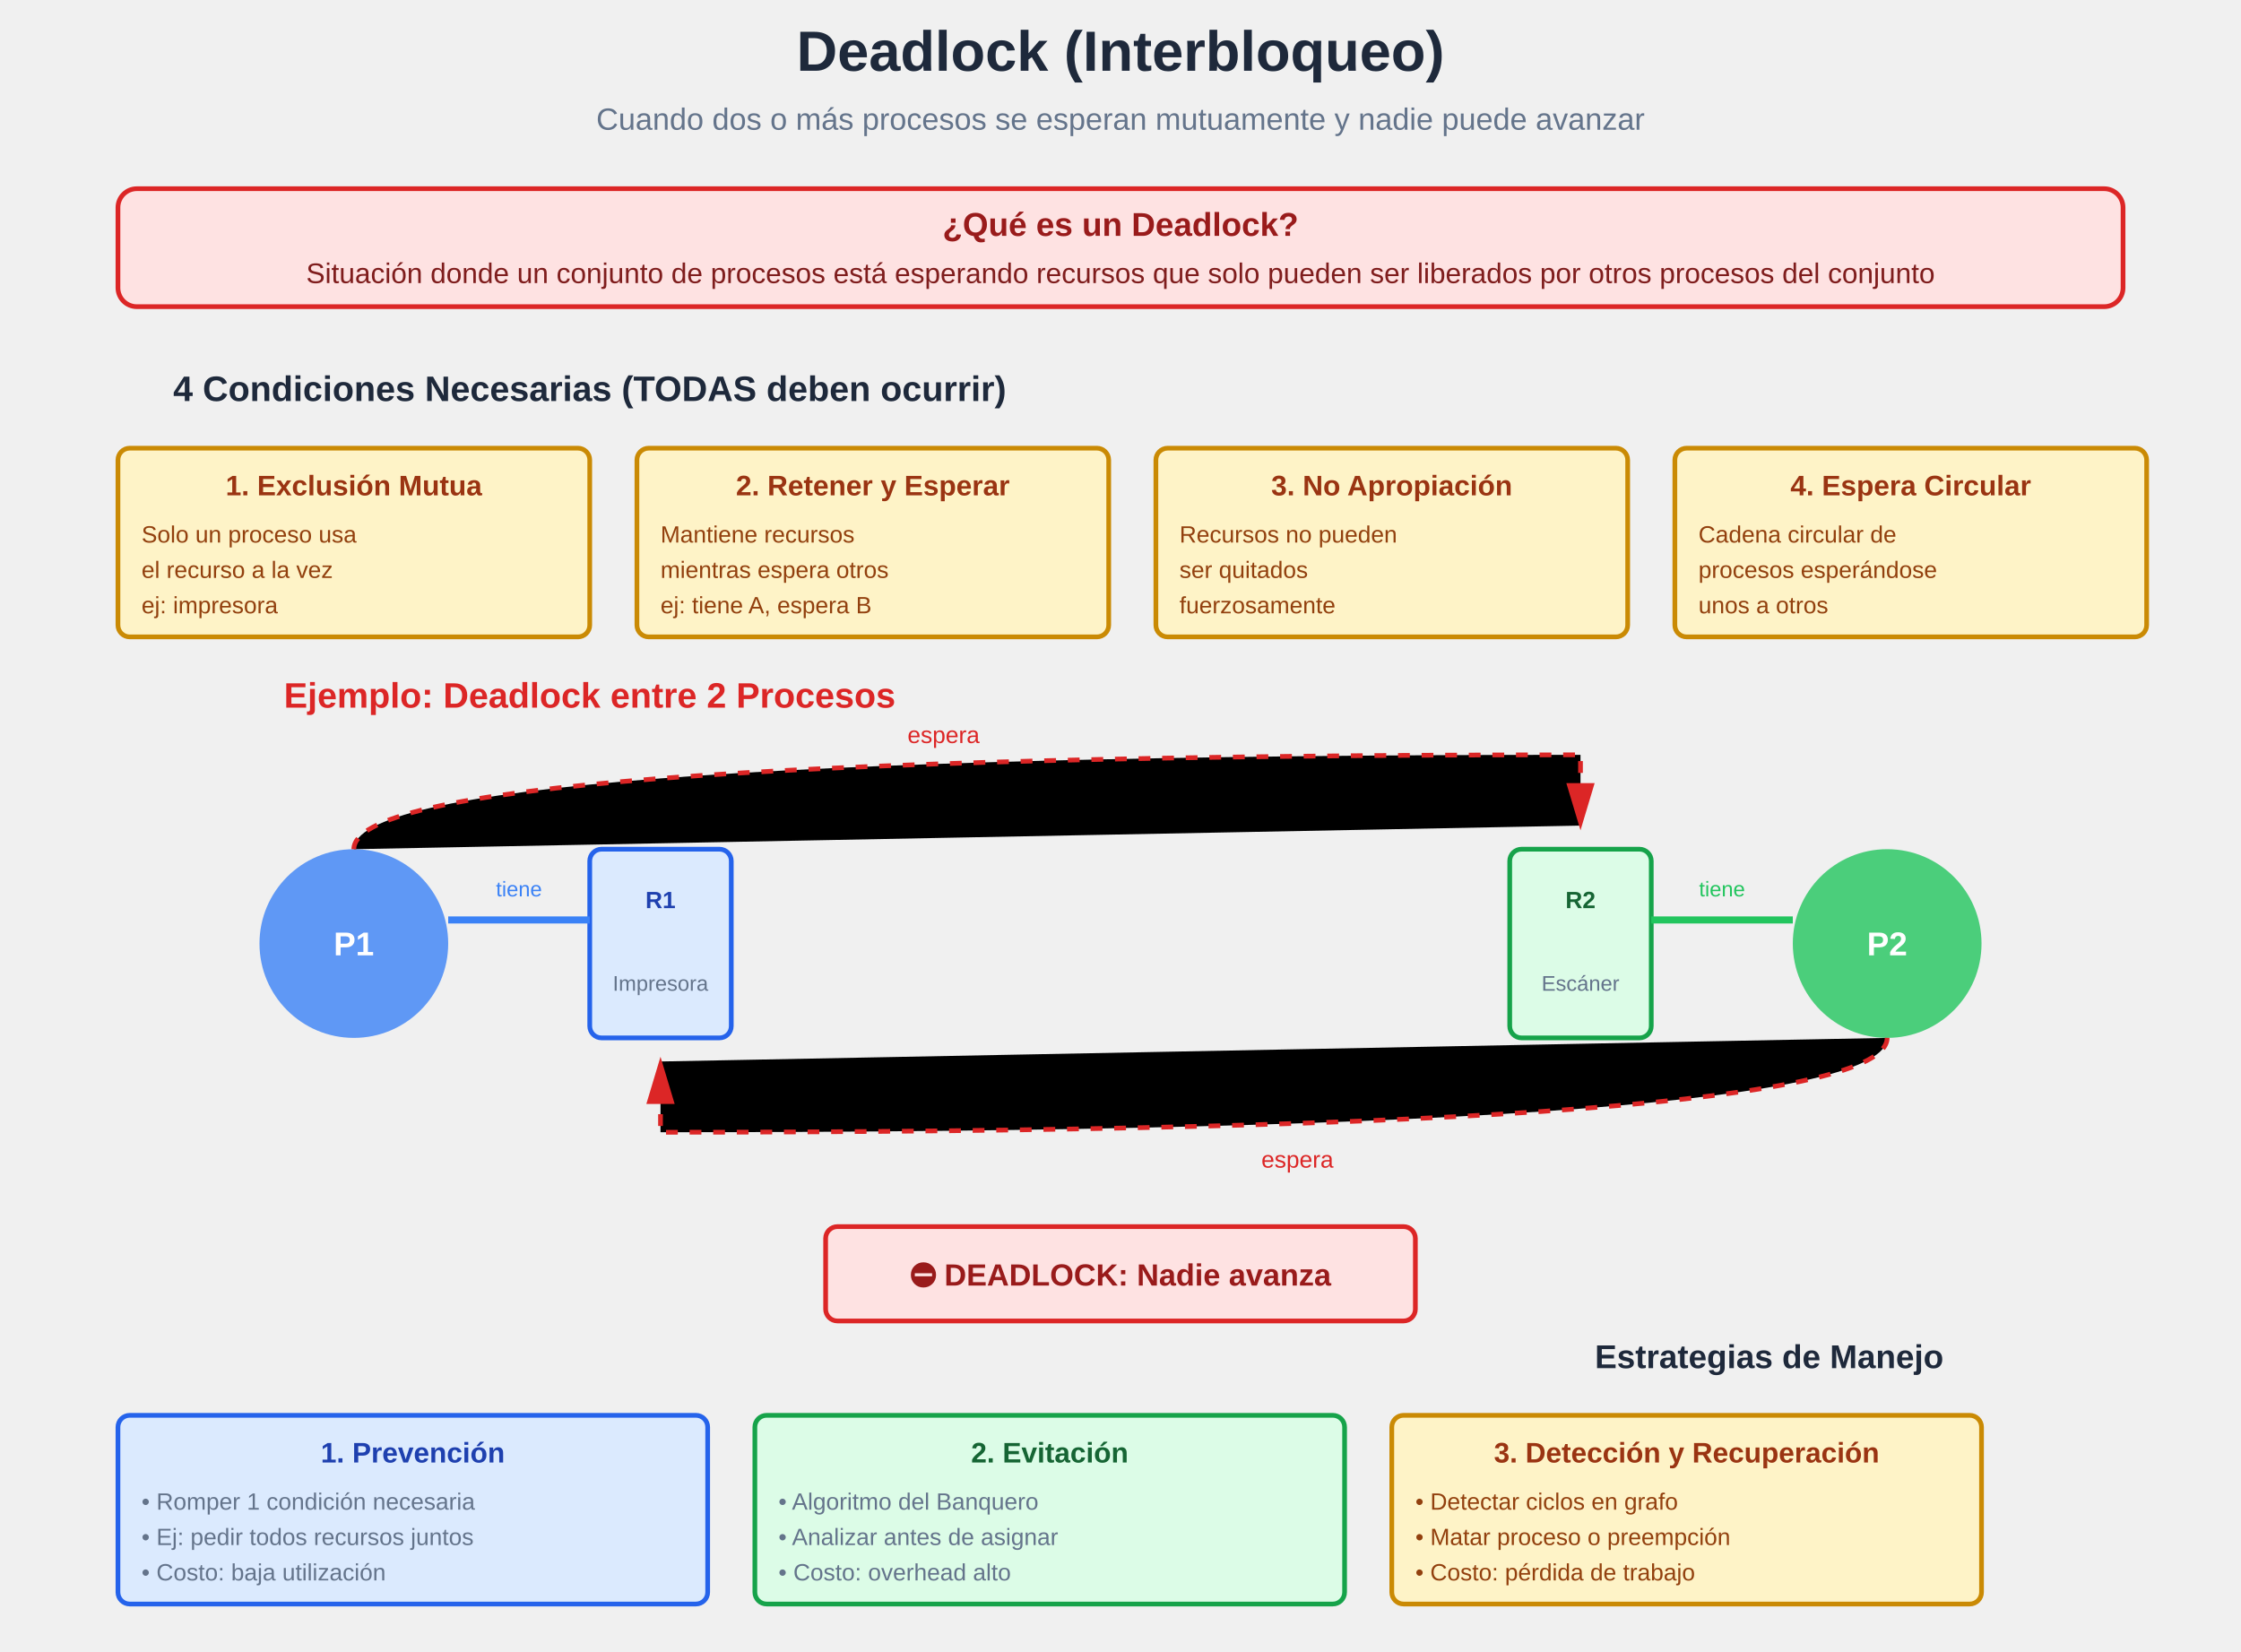
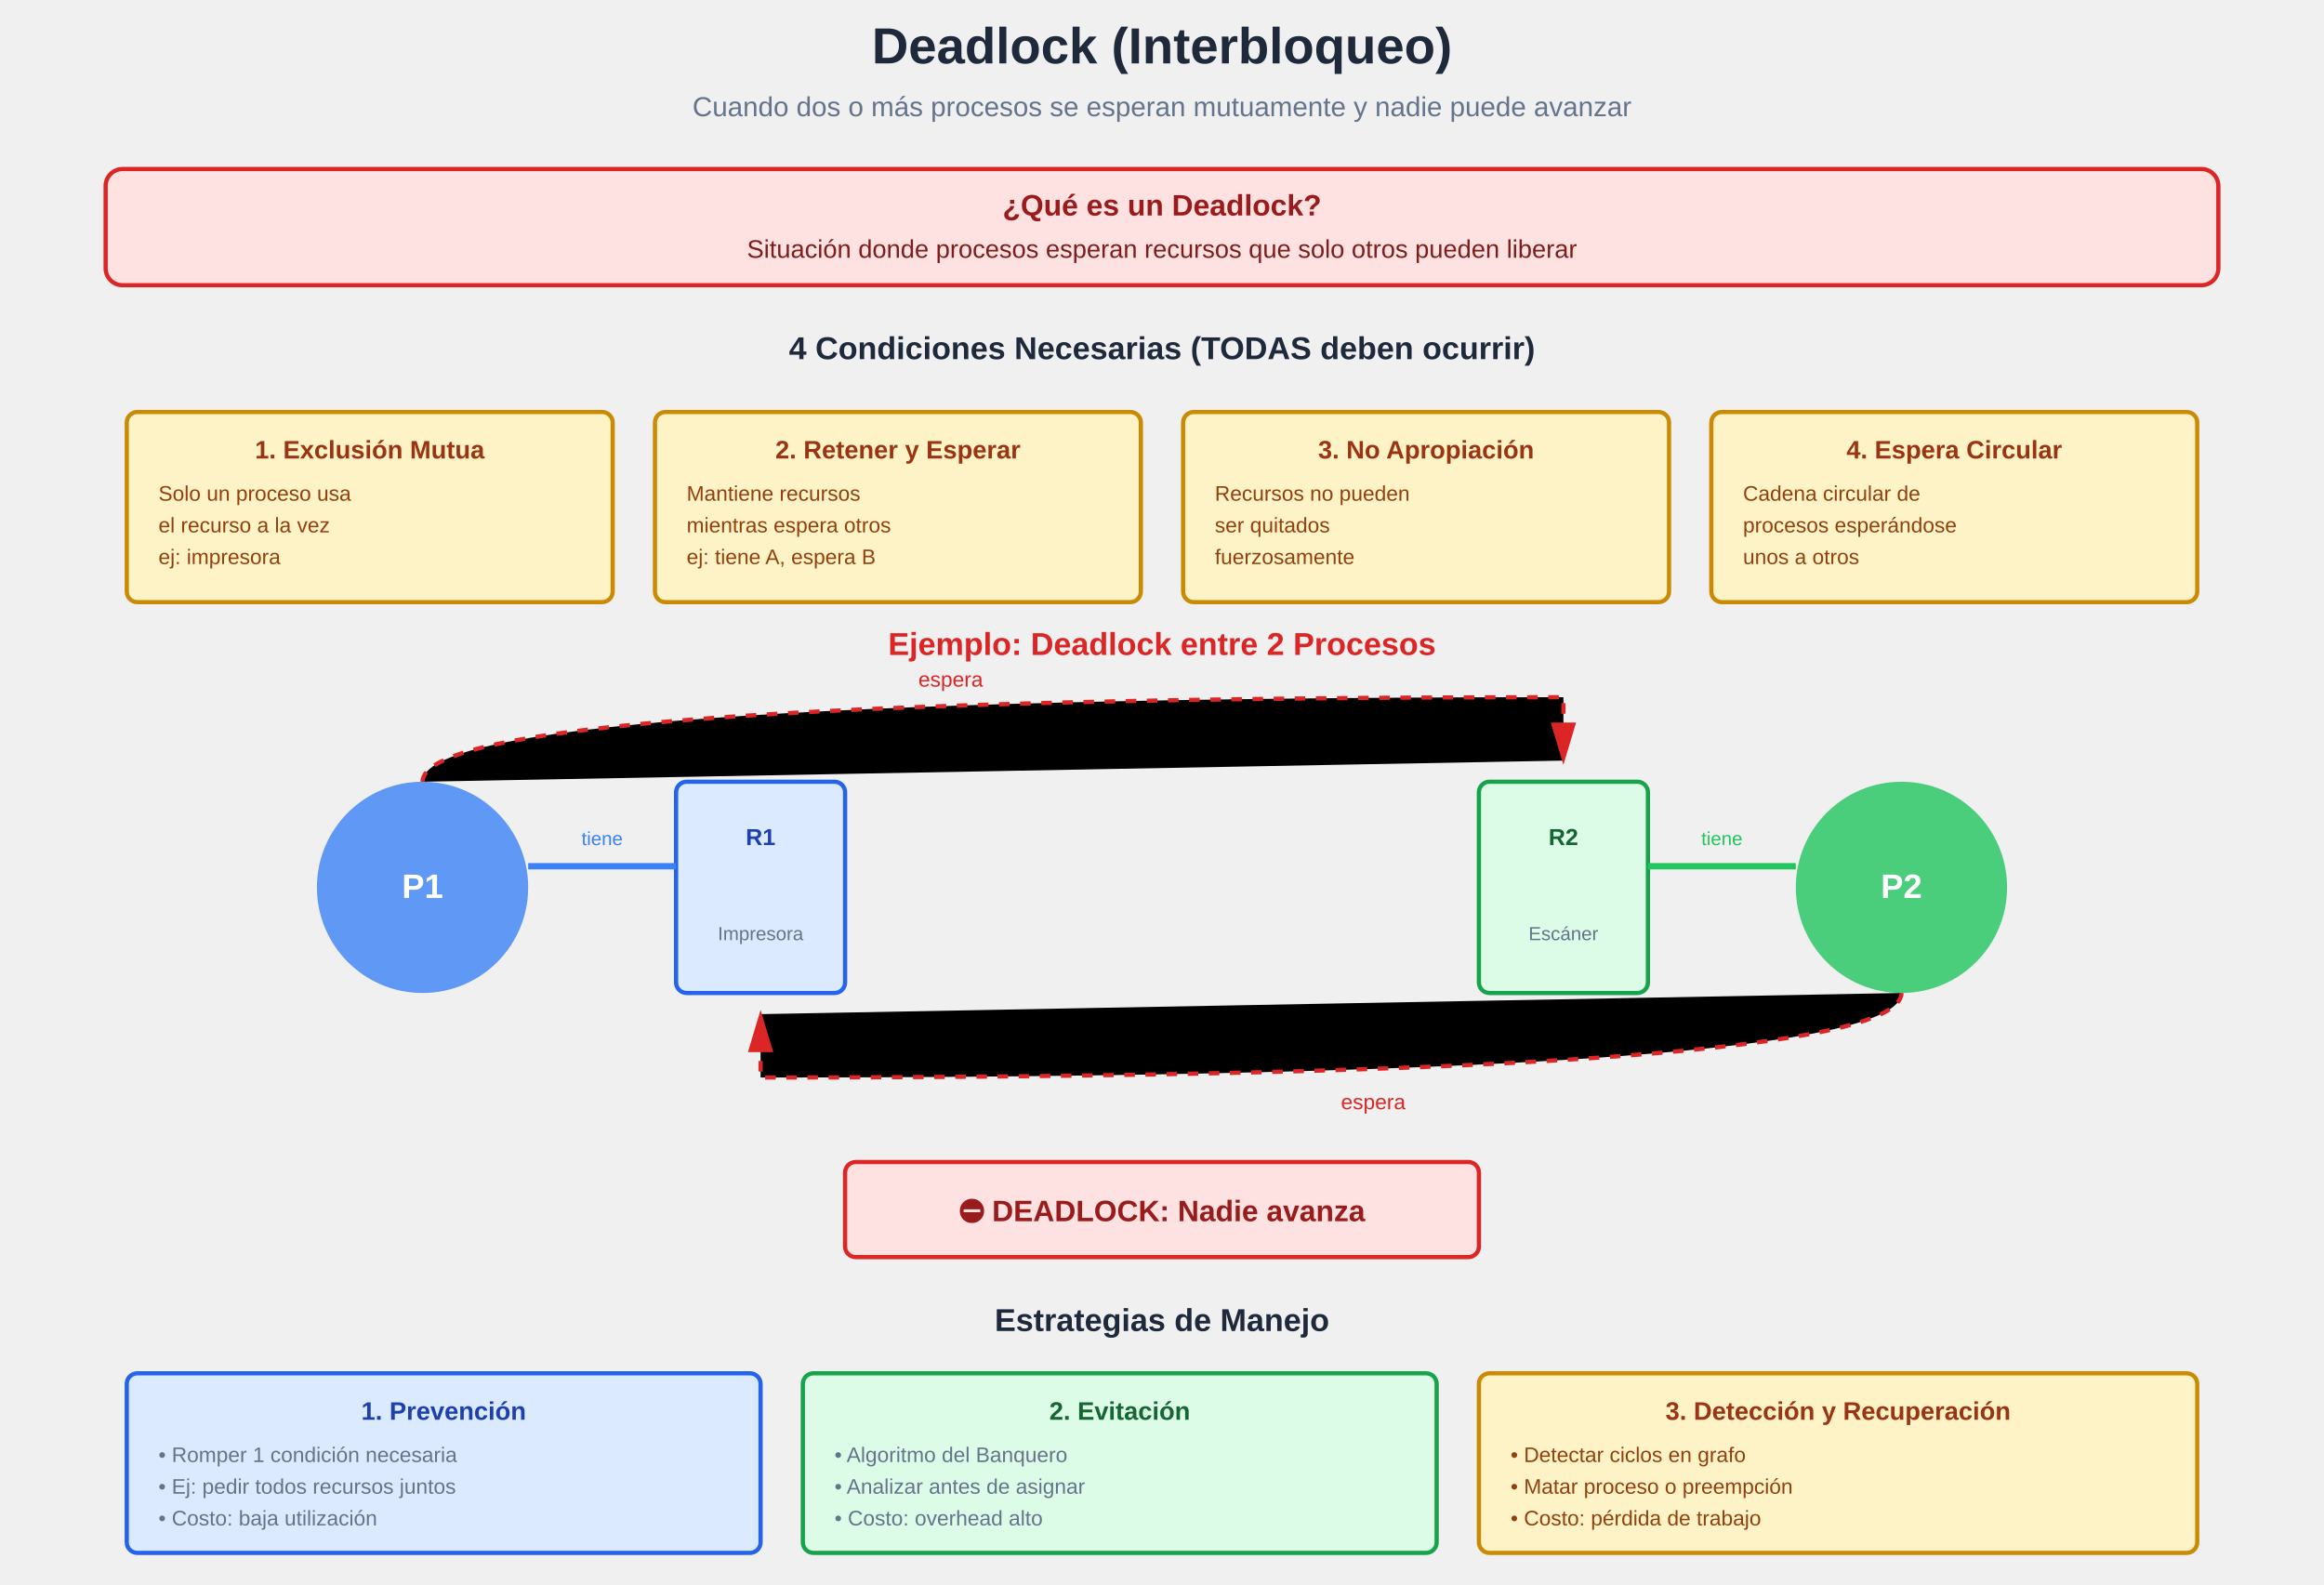
- <svg xmlns="http://www.w3.org/2000/svg" viewBox="0 0 950 700" style="background: #f8fafc; font-family: Arial, sans-serif;">
-   <text x="475" y="30" text-anchor="middle" font-size="24" font-weight="bold" fill="#1e293b">Deadlock (Interbloqueo)</text>
-   <text x="475" y="55" text-anchor="middle" font-size="13" fill="#64748b">Cuando dos o más procesos se esperan mutuamente y nadie puede avanzar</text>
+ <svg xmlns="http://www.w3.org/2000/svg" viewBox="0 0 1100 750" style="background: #f8fafc; font-family: Arial, sans-serif;">
+   <text x="550" y="30" text-anchor="middle" font-size="24" font-weight="bold" fill="#1e293b">Deadlock (Interbloqueo)</text>
+   <text x="550" y="55" text-anchor="middle" font-size="13" fill="#64748b">Cuando dos o más procesos se esperan mutuamente y nadie puede avanzar</text>
  <g id="definicion">
-     <rect x="50" y="80" width="850" height="50" rx="8" fill="#fee2e2" stroke="#dc2626" stroke-width="2" />
-     <text x="475" y="100" text-anchor="middle" font-size="14" font-weight="bold" fill="#991b1b">¿Qué es un Deadlock?</text>
-     <text x="475" y="120" text-anchor="middle" font-size="12" fill="#7f1d1d">Situación donde un conjunto de procesos está esperando recursos que solo pueden ser liberados por otros procesos del conjunto</text>
+     <rect x="50" y="80" width="1000" height="55" rx="8" fill="#fee2e2" stroke="#dc2626" stroke-width="2" />
+     <text x="550" y="102" text-anchor="middle" font-size="14" font-weight="bold" fill="#991b1b">¿Qué es un Deadlock?</text>
+     <text x="550" y="122" text-anchor="middle" font-size="12" fill="#7f1d1d">Situación donde procesos esperan recursos que solo otros pueden liberar</text>
  </g>
  <g id="condiciones">
-     <text x="250" y="170" text-anchor="middle" font-size="15" font-weight="bold" fill="#1e293b">4 Condiciones Necesarias (TODAS deben ocurrir)</text>
-     <rect x="50" y="190" width="200" height="80" rx="5" fill="#fef3c7" stroke="#ca8a04" stroke-width="2" />
-     <text x="150" y="210" text-anchor="middle" font-size="12" font-weight="bold" fill="#9a3412">1. Exclusión Mutua</text>
-     <text x="60" y="230" font-size="10" fill="#92400e">Solo un proceso usa</text>
-     <text x="60" y="245" font-size="10" fill="#92400e">el recurso a la vez</text>
-     <text x="60" y="260" font-size="10" fill="#92400e">ej: impresora</text>
-     <rect x="270" y="190" width="200" height="80" rx="5" fill="#fef3c7" stroke="#ca8a04" stroke-width="2" />
-     <text x="370" y="210" text-anchor="middle" font-size="12" font-weight="bold" fill="#9a3412">2. Retener y Esperar</text>
-     <text x="280" y="230" font-size="10" fill="#92400e">Mantiene recursos</text>
-     <text x="280" y="245" font-size="10" fill="#92400e">mientras espera otros</text>
-     <text x="280" y="260" font-size="10" fill="#92400e">ej: tiene A, espera B</text>
-     <rect x="490" y="190" width="200" height="80" rx="5" fill="#fef3c7" stroke="#ca8a04" stroke-width="2" />
-     <text x="590" y="210" text-anchor="middle" font-size="12" font-weight="bold" fill="#9a3412">3. No Apropiación</text>
-     <text x="500" y="230" font-size="10" fill="#92400e">Recursos no pueden</text>
-     <text x="500" y="245" font-size="10" fill="#92400e">ser quitados</text>
-     <text x="500" y="260" font-size="10" fill="#92400e">fuerzosamente</text>
-     <rect x="710" y="190" width="200" height="80" rx="5" fill="#fef3c7" stroke="#ca8a04" stroke-width="2" />
-     <text x="810" y="210" text-anchor="middle" font-size="12" font-weight="bold" fill="#9a3412">4. Espera Circular</text>
-     <text x="720" y="230" font-size="10" fill="#92400e">Cadena circular de</text>
-     <text x="720" y="245" font-size="10" fill="#92400e">procesos esperándose</text>
-     <text x="720" y="260" font-size="10" fill="#92400e">unos a otros</text>
+     <text x="550" y="170" text-anchor="middle" font-size="15" font-weight="bold" fill="#1e293b">4 Condiciones Necesarias (TODAS deben ocurrir)</text>
+     <rect x="60" y="195" width="230" height="90" rx="5" fill="#fef3c7" stroke="#ca8a04" stroke-width="2" />
+     <text x="175" y="217" text-anchor="middle" font-size="12" font-weight="bold" fill="#9a3412">1. Exclusión Mutua</text>
+     <text x="75" y="237" font-size="10" fill="#92400e">Solo un proceso usa</text>
+     <text x="75" y="252" font-size="10" fill="#92400e">el recurso a la vez</text>
+     <text x="75" y="267" font-size="10" fill="#92400e">ej: impresora</text>
+     <rect x="310" y="195" width="230" height="90" rx="5" fill="#fef3c7" stroke="#ca8a04" stroke-width="2" />
+     <text x="425" y="217" text-anchor="middle" font-size="12" font-weight="bold" fill="#9a3412">2. Retener y Esperar</text>
+     <text x="325" y="237" font-size="10" fill="#92400e">Mantiene recursos</text>
+     <text x="325" y="252" font-size="10" fill="#92400e">mientras espera otros</text>
+     <text x="325" y="267" font-size="10" fill="#92400e">ej: tiene A, espera B</text>
+     <rect x="560" y="195" width="230" height="90" rx="5" fill="#fef3c7" stroke="#ca8a04" stroke-width="2" />
+     <text x="675" y="217" text-anchor="middle" font-size="12" font-weight="bold" fill="#9a3412">3. No Apropiación</text>
+     <text x="575" y="237" font-size="10" fill="#92400e">Recursos no pueden</text>
+     <text x="575" y="252" font-size="10" fill="#92400e">ser quitados</text>
+     <text x="575" y="267" font-size="10" fill="#92400e">fuerzosamente</text>
+     <rect x="810" y="195" width="230" height="90" rx="5" fill="#fef3c7" stroke="#ca8a04" stroke-width="2" />
+     <text x="925" y="217" text-anchor="middle" font-size="12" font-weight="bold" fill="#9a3412">4. Espera Circular</text>
+     <text x="825" y="237" font-size="10" fill="#92400e">Cadena circular de</text>
+     <text x="825" y="252" font-size="10" fill="#92400e">procesos esperándose</text>
+     <text x="825" y="267" font-size="10" fill="#92400e">unos a otros</text>
  </g>
  <g id="ejemplo-deadlock">
-     <text x="250" y="300" text-anchor="middle" font-size="15" font-weight="bold" fill="#dc2626">Ejemplo: Deadlock entre 2 Procesos</text>
+     <text x="550" y="310" text-anchor="middle" font-size="15" font-weight="bold" fill="#dc2626">Ejemplo: Deadlock entre 2 Procesos</text>
    <g id="proceso-a">
-       <circle cx="150" cy="400" r="40" fill="#3b82f6" opacity="0.8" />
-       <text x="150" y="405" text-anchor="middle" font-size="14" font-weight="bold" fill="white">P1</text>
+       <circle cx="200" cy="420" r="50" fill="#3b82f6" opacity="0.8" />
+       <text x="200" y="425" text-anchor="middle" font-size="16" font-weight="bold" fill="white">P1</text>
    </g>
    <g id="recurso-a">
-       <rect x="250" y="360" width="60" height="80" rx="5" fill="#dbeafe" stroke="#2563eb" stroke-width="2" />
-       <text x="280" y="385" text-anchor="middle" font-size="10" font-weight="bold" fill="#1e40af">R1</text>
-       <text x="280" y="420" text-anchor="middle" font-size="9" fill="#64748b">Impresora</text>
+       <rect x="320" y="370" width="80" height="100" rx="5" fill="#dbeafe" stroke="#2563eb" stroke-width="2" />
+       <text x="360" y="400" text-anchor="middle" font-size="11" font-weight="bold" fill="#1e40af">R1</text>
+       <text x="360" y="445" text-anchor="middle" font-size="9" fill="#64748b">Impresora</text>
    </g>
    <g id="recurso-b">
-       <rect x="640" y="360" width="60" height="80" rx="5" fill="#dcfce7" stroke="#16a34a" stroke-width="2" />
-       <text x="670" y="385" text-anchor="middle" font-size="10" font-weight="bold" fill="#166534">R2</text>
-       <text x="670" y="420" text-anchor="middle" font-size="9" fill="#64748b">Escáner</text>
+       <rect x="700" y="370" width="80" height="100" rx="5" fill="#dcfce7" stroke="#16a34a" stroke-width="2" />
+       <text x="740" y="400" text-anchor="middle" font-size="11" font-weight="bold" fill="#166534">R2</text>
+       <text x="740" y="445" text-anchor="middle" font-size="9" fill="#64748b">Escáner</text>
    </g>
    <g id="proceso-b">
-       <circle cx="800" cy="400" r="40" fill="#22c55e" opacity="0.8" />
-       <text x="800" y="405" text-anchor="middle" font-size="14" font-weight="bold" fill="white">P2</text>
+       <circle cx="900" cy="420" r="50" fill="#22c55e" opacity="0.8" />
+       <text x="900" y="425" text-anchor="middle" font-size="16" font-weight="bold" fill="white">P2</text>
    </g>
    <defs>
      <marker id="arrow-red" markerWidth="10" markerHeight="10" refX="9" refY="3" orient="auto">
        <polygon points="0 0, 10 3, 0 6" fill="#dc2626" />
      </marker>
    </defs>
-     <line x1="190" y1="390" x2="250" y2="390" stroke="#3b82f6" stroke-width="3" />
-     <text x="220" y="380" text-anchor="middle" font-size="9" fill="#3b82f6">tiene</text>
-     <line x1="760" y1="390" x2="700" y2="390" stroke="#22c55e" stroke-width="3" />
-     <text x="730" y="380" text-anchor="middle" font-size="9" fill="#22c55e">tiene</text>
-     <path d="M 150 360 Q 150 320 670 320 L 670 350" stroke="#dc2626" stroke-width="2" stroke-dasharray="5,5" marker-end="url(#arrow-red)" />
-     <text x="400" y="315" text-anchor="middle" font-size="10" fill="#dc2626">espera</text>
-     <path d="M 800 440 Q 800 480 280 480 L 280 450" stroke="#dc2626" stroke-width="2" stroke-dasharray="5,5" marker-end="url(#arrow-red)" />
-     <text x="550" y="495" text-anchor="middle" font-size="10" fill="#dc2626">espera</text>
-     <rect x="350" y="520" width="250" height="40" rx="5" fill="#fee2e2" stroke="#dc2626" stroke-width="2" />
-     <text x="475" y="545" text-anchor="middle" font-size="13" font-weight="bold" fill="#991b1b">⛔ DEADLOCK: Nadie avanza</text>
+     <line x1="250" y1="410" x2="320" y2="410" stroke="#3b82f6" stroke-width="3" />
+     <text x="285" y="400" text-anchor="middle" font-size="9" fill="#3b82f6">tiene</text>
+     <line x1="850" y1="410" x2="780" y2="410" stroke="#22c55e" stroke-width="3" />
+     <text x="815" y="400" text-anchor="middle" font-size="9" fill="#22c55e">tiene</text>
+     <path d="M 200 370 Q 200 330 740 330 L 740 360" stroke="#dc2626" stroke-width="2" stroke-dasharray="5,5" marker-end="url(#arrow-red)" />
+     <text x="450" y="325" text-anchor="middle" font-size="10" fill="#dc2626">espera</text>
+     <path d="M 900 470 Q 900 510 360 510 L 360 480" stroke="#dc2626" stroke-width="2" stroke-dasharray="5,5" marker-end="url(#arrow-red)" />
+     <text x="650" y="525" text-anchor="middle" font-size="10" fill="#dc2626">espera</text>
+     <rect x="400" y="550" width="300" height="45" rx="5" fill="#fee2e2" stroke="#dc2626" stroke-width="2" />
+     <text x="550" y="578" text-anchor="middle" font-size="14" font-weight="bold" fill="#991b1b">⛔ DEADLOCK: Nadie avanza</text>
  </g>
  <g id="estrategias">
-     <text x="750" y="580" text-anchor="middle" font-size="14" font-weight="bold" fill="#1e293b">Estrategias de Manejo</text>
-     <rect x="50" y="600" width="250" height="80" rx="5" fill="#dbeafe" stroke="#2563eb" stroke-width="2" />
-     <text x="175" y="620" text-anchor="middle" font-size="12" font-weight="bold" fill="#1e40af">1. Prevención</text>
-     <text x="60" y="640" font-size="10" fill="#64748b">• Romper 1 condición necesaria</text>
-     <text x="60" y="655" font-size="10" fill="#64748b">• Ej: pedir todos recursos juntos</text>
-     <text x="60" y="670" font-size="10" fill="#64748b">• Costo: baja utilización</text>
-     <rect x="320" y="600" width="250" height="80" rx="5" fill="#dcfce7" stroke="#16a34a" stroke-width="2" />
-     <text x="445" y="620" text-anchor="middle" font-size="12" font-weight="bold" fill="#166534">2. Evitación</text>
-     <text x="330" y="640" font-size="10" fill="#64748b">• Algoritmo del Banquero</text>
-     <text x="330" y="655" font-size="10" fill="#64748b">• Analizar antes de asignar</text>
-     <text x="330" y="670" font-size="10" fill="#64748b">• Costo: overhead alto</text>
-     <rect x="590" y="600" width="250" height="80" rx="5" fill="#fef3c7" stroke="#ca8a04" stroke-width="2" />
-     <text x="715" y="620" text-anchor="middle" font-size="12" font-weight="bold" fill="#9a3412">3. Detección y Recuperación</text>
-     <text x="600" y="640" font-size="10" fill="#92400e">• Detectar ciclos en grafo</text>
-     <text x="600" y="655" font-size="10" fill="#92400e">• Matar proceso o preempción</text>
-     <text x="600" y="670" font-size="10" fill="#92400e">• Costo: pérdida de trabajo</text>
+     <text x="550" y="630" text-anchor="middle" font-size="15" font-weight="bold" fill="#1e293b">Estrategias de Manejo</text>
+     <rect x="60" y="650" width="300" height="85" rx="5" fill="#dbeafe" stroke="#2563eb" stroke-width="2" />
+     <text x="210" y="672" text-anchor="middle" font-size="12" font-weight="bold" fill="#1e40af">1. Prevención</text>
+     <text x="75" y="692" font-size="10" fill="#64748b">• Romper 1 condición necesaria</text>
+     <text x="75" y="707" font-size="10" fill="#64748b">• Ej: pedir todos recursos juntos</text>
+     <text x="75" y="722" font-size="10" fill="#64748b">• Costo: baja utilización</text>
+     <rect x="380" y="650" width="300" height="85" rx="5" fill="#dcfce7" stroke="#16a34a" stroke-width="2" />
+     <text x="530" y="672" text-anchor="middle" font-size="12" font-weight="bold" fill="#166534">2. Evitación</text>
+     <text x="395" y="692" font-size="10" fill="#64748b">• Algoritmo del Banquero</text>
+     <text x="395" y="707" font-size="10" fill="#64748b">• Analizar antes de asignar</text>
+     <text x="395" y="722" font-size="10" fill="#64748b">• Costo: overhead alto</text>
+     <rect x="700" y="650" width="340" height="85" rx="5" fill="#fef3c7" stroke="#ca8a04" stroke-width="2" />
+     <text x="870" y="672" text-anchor="middle" font-size="12" font-weight="bold" fill="#9a3412">3. Detección y Recuperación</text>
+     <text x="715" y="692" font-size="10" fill="#92400e">• Detectar ciclos en grafo</text>
+     <text x="715" y="707" font-size="10" fill="#92400e">• Matar proceso o preempción</text>
+     <text x="715" y="722" font-size="10" fill="#92400e">• Costo: pérdida de trabajo</text>
  </g>
</svg>
